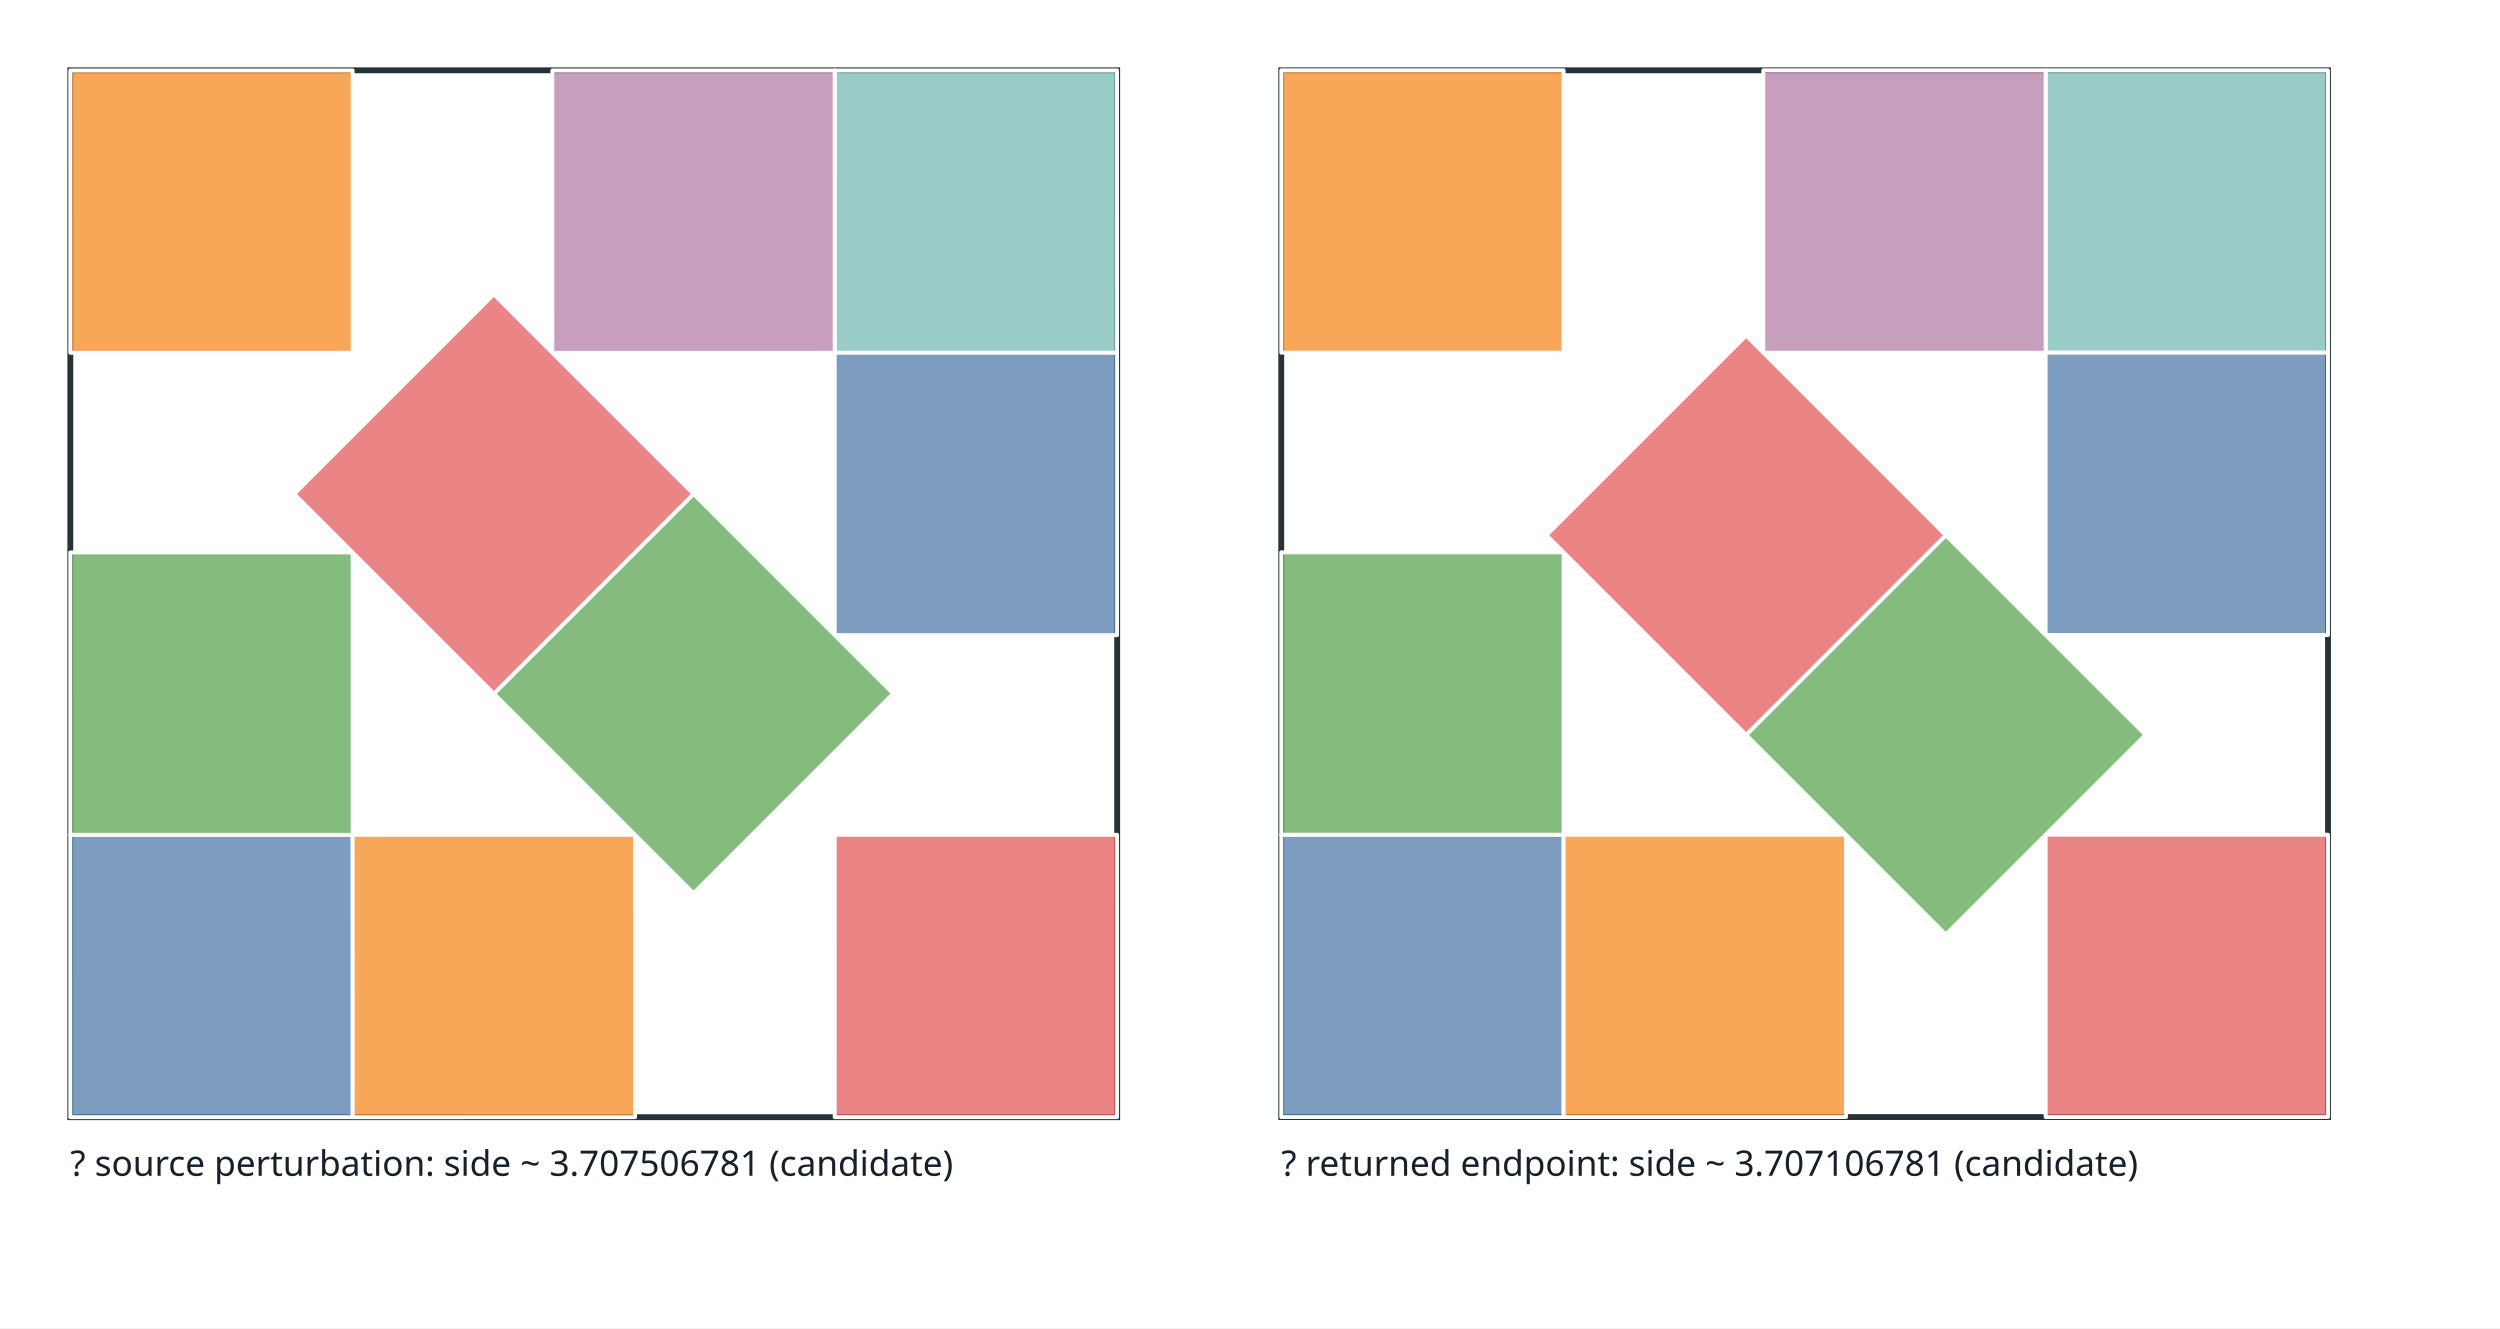
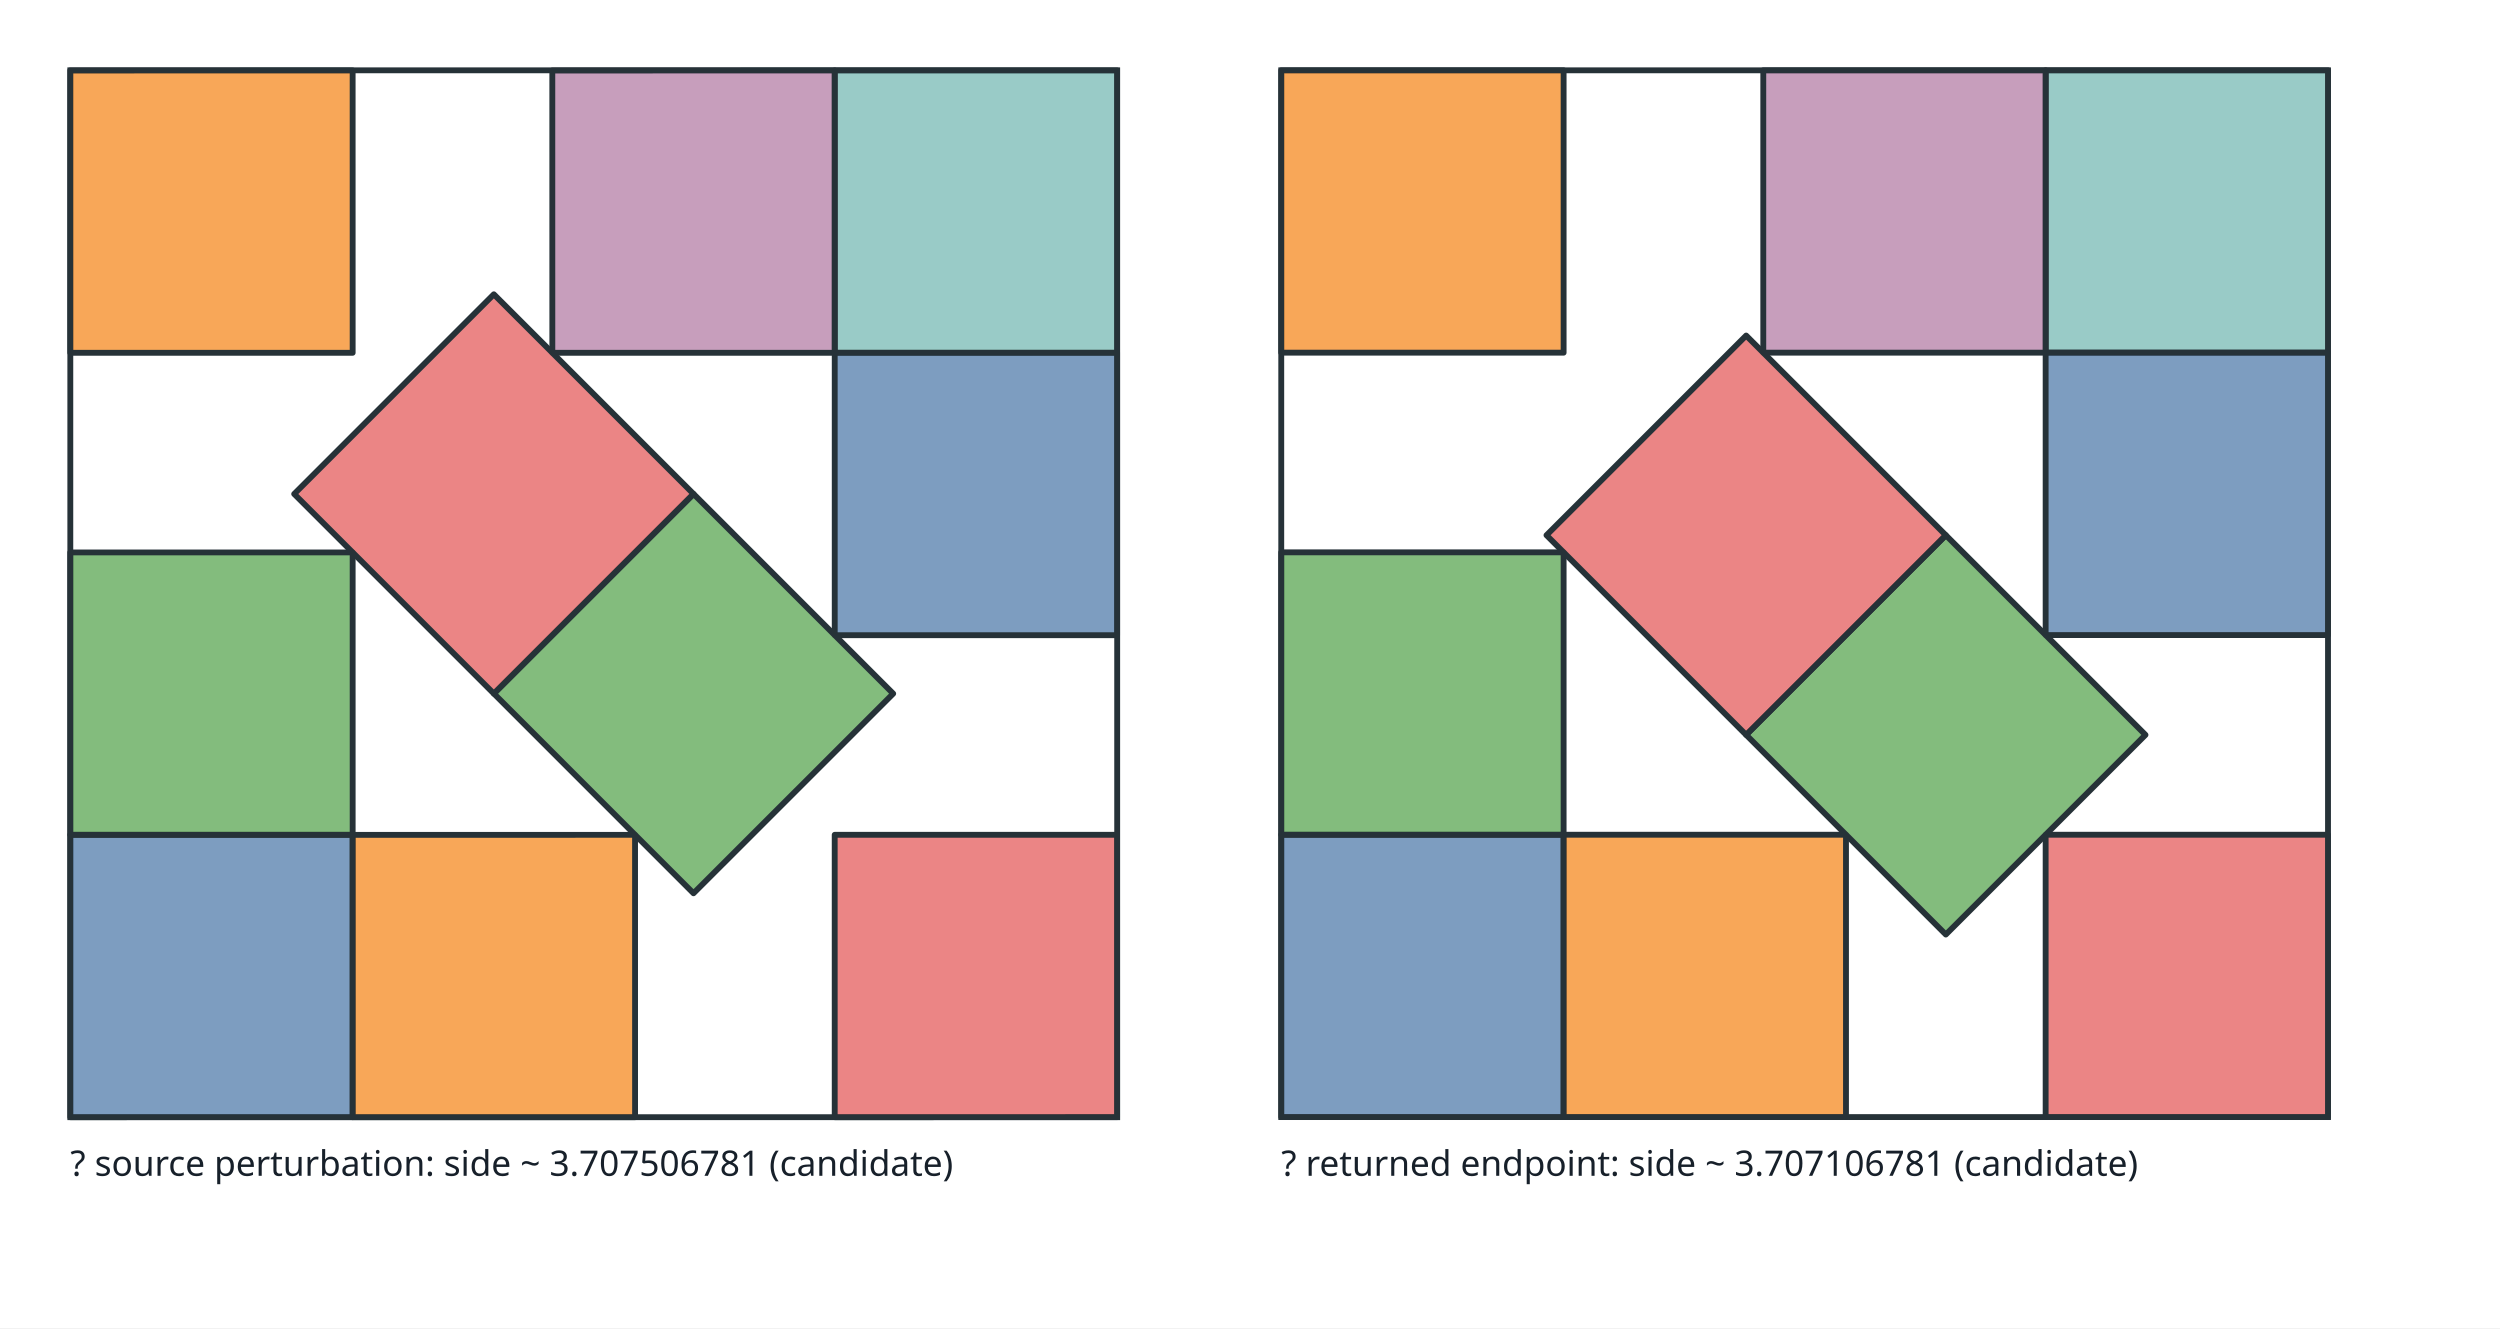
<svg xmlns="http://www.w3.org/2000/svg" width="1280" height="680" viewBox="0 0 1280 680" role="img" aria-labelledby="figure-title figure-description" data-static-fallback="final">
  <rect width="1280" height="680" fill="#ffffff" />
  <g id="panel-0" data-panel="source perturbation">
    <rect x="36" y="36" width="536" height="536" fill="none" stroke="#263238" stroke-width="3" vector-effect="non-scaling-stroke" />
-     <polygon points="35.99,571.991 180.562,571.988 180.559,427.417 35.987,427.42" fill-opacity="0.72" stroke-linejoin="round" fill="#4c78a8" stroke="#ffffff" stroke-width="2" vector-effect="non-scaling-stroke" />
-     <polygon points="180.585,572.017 325.157,572.005 325.144,427.433 180.572,427.446" fill-opacity="0.72" stroke-linejoin="round" fill="#f58518" stroke="#ffffff" stroke-width="2" vector-effect="non-scaling-stroke" />
-     <polygon points="35.991,427.418 180.563,427.415 180.56,282.844 35.989,282.846" fill-opacity="0.72" stroke-linejoin="round" fill="#54a24b" stroke="#ffffff" stroke-width="2" vector-effect="non-scaling-stroke" />
-     <polygon points="427.377,571.995 571.948,571.987 571.941,427.415 427.369,427.423" fill-opacity="0.72" stroke-linejoin="round" fill="#e45756" stroke="#ffffff" stroke-width="2" vector-effect="non-scaling-stroke" />
-     <polygon points="427.371,180.623 571.942,180.615 571.934,36.043 427.362,36.052" fill-opacity="0.72" stroke-linejoin="round" fill="#72b7b2" stroke="#ffffff" stroke-width="2" vector-effect="non-scaling-stroke" />
-     <polygon points="282.795,180.64 427.367,180.627 427.353,36.055 282.782,36.068" fill-opacity="0.72" stroke-linejoin="round" fill="#b279a2" stroke="#ffffff" stroke-width="2" vector-effect="non-scaling-stroke" />
-     <polygon points="427.385,325.21 571.957,325.207 571.953,180.635 427.382,180.638" fill-opacity="0.72" stroke-linejoin="round" fill="#4c78a8" stroke="#ffffff" stroke-width="2" vector-effect="non-scaling-stroke" />
-     <polygon points="35.992,180.638 180.564,180.626 180.552,36.055 35.981,36.066" fill-opacity="0.72" stroke-linejoin="round" fill="#f58518" stroke="#ffffff" stroke-width="2" vector-effect="non-scaling-stroke" />
-     <polygon points="355.078,457.358 457.315,355.14 355.097,252.903 252.86,355.121" fill-opacity="0.72" stroke-linejoin="round" fill="#54a24b" stroke="#ffffff" stroke-width="2" vector-effect="non-scaling-stroke" />
-     <polygon points="252.858,355.135 355.077,252.899 252.841,150.68 150.622,252.916" fill-opacity="0.72" stroke-linejoin="round" fill="#e45756" stroke="#ffffff" stroke-width="2" vector-effect="non-scaling-stroke" />
+     <polygon points="35.99,571.991 180.562,571.988 180.559,427.417 35.987,427.42" fill-opacity="0.72" stroke-linejoin="round" fill="#4c78a8" stroke="#263238" stroke-width="3" vector-effect="non-scaling-stroke" />
+     <polygon points="180.585,572.017 325.157,572.005 325.144,427.433 180.572,427.446" fill-opacity="0.72" stroke-linejoin="round" fill="#f58518" stroke="#263238" stroke-width="3" vector-effect="non-scaling-stroke" />
+     <polygon points="35.991,427.418 180.563,427.415 180.56,282.844 35.989,282.846" fill-opacity="0.72" stroke-linejoin="round" fill="#54a24b" stroke="#263238" stroke-width="3" vector-effect="non-scaling-stroke" />
+     <polygon points="427.377,571.995 571.948,571.987 571.941,427.415 427.369,427.423" fill-opacity="0.72" stroke-linejoin="round" fill="#e45756" stroke="#263238" stroke-width="3" vector-effect="non-scaling-stroke" />
+     <polygon points="427.371,180.623 571.942,180.615 571.934,36.043 427.362,36.052" fill-opacity="0.72" stroke-linejoin="round" fill="#72b7b2" stroke="#263238" stroke-width="3" vector-effect="non-scaling-stroke" />
+     <polygon points="282.795,180.64 427.367,180.627 427.353,36.055 282.782,36.068" fill-opacity="0.72" stroke-linejoin="round" fill="#b279a2" stroke="#263238" stroke-width="3" vector-effect="non-scaling-stroke" />
+     <polygon points="427.385,325.21 571.957,325.207 571.953,180.635 427.382,180.638" fill-opacity="0.72" stroke-linejoin="round" fill="#4c78a8" stroke="#263238" stroke-width="3" vector-effect="non-scaling-stroke" />
+     <polygon points="35.992,180.638 180.564,180.626 180.552,36.055 35.981,36.066" fill-opacity="0.72" stroke-linejoin="round" fill="#f58518" stroke="#263238" stroke-width="3" vector-effect="non-scaling-stroke" />
+     <polygon points="355.078,457.358 457.315,355.14 355.097,252.903 252.86,355.121" fill-opacity="0.72" stroke-linejoin="round" fill="#54a24b" stroke="#263238" stroke-width="3" vector-effect="non-scaling-stroke" />
+     <polygon points="252.858,355.135 355.077,252.899 252.841,150.68 150.622,252.916" fill-opacity="0.72" stroke-linejoin="round" fill="#e45756" stroke="#263238" stroke-width="3" vector-effect="non-scaling-stroke" />
  </g>
  <text x="36" y="602" font-size="18" font-family="system-ui, sans-serif" fill="#17202a" data-evidence="candidate" stroke-dasharray="8 5">? source perturbation: side ~ 3.707506781 (candidate)</text>
  <g id="panel-1" data-panel="returned endpoint">
    <rect x="656" y="36" width="535.942" height="535.942" fill="none" stroke="#263238" stroke-width="3" vector-effect="non-scaling-stroke" />
-     <polygon points="656,571.942 800.572,571.942 800.572,427.371 656,427.371" fill-opacity="0.72" stroke-linejoin="round" fill="#4c78a8" stroke="#ffffff" stroke-width="2" vector-effect="non-scaling-stroke" />
-     <polygon points="800.572,571.942 945.143,571.942 945.143,427.371 800.572,427.371" fill-opacity="0.72" stroke-linejoin="round" fill="#f58518" stroke="#ffffff" stroke-width="2" vector-effect="non-scaling-stroke" />
-     <polygon points="656,427.371 800.572,427.371 800.572,282.799 656,282.799" fill-opacity="0.72" stroke-linejoin="round" fill="#54a24b" stroke="#ffffff" stroke-width="2" vector-effect="non-scaling-stroke" />
-     <polygon points="1047.371,571.942 1191.942,571.942 1191.942,427.371 1047.371,427.371" fill-opacity="0.72" stroke-linejoin="round" fill="#e45756" stroke="#ffffff" stroke-width="2" vector-effect="non-scaling-stroke" />
-     <polygon points="1047.371,180.572 1191.942,180.572 1191.942,36 1047.371,36" fill-opacity="0.72" stroke-linejoin="round" fill="#72b7b2" stroke="#ffffff" stroke-width="2" vector-effect="non-scaling-stroke" />
-     <polygon points="902.799,180.572 1047.371,180.572 1047.371,36 902.799,36" fill-opacity="0.72" stroke-linejoin="round" fill="#b279a2" stroke="#ffffff" stroke-width="2" vector-effect="non-scaling-stroke" />
-     <polygon points="1047.371,325.143 1191.942,325.143 1191.942,180.572 1047.371,180.572" fill-opacity="0.72" stroke-linejoin="round" fill="#4c78a8" stroke="#ffffff" stroke-width="2" vector-effect="non-scaling-stroke" />
-     <polygon points="656,180.572 800.572,180.572 800.572,36 656,36" fill-opacity="0.72" stroke-linejoin="round" fill="#f58518" stroke="#ffffff" stroke-width="2" vector-effect="non-scaling-stroke" />
-     <polygon points="996.257,478.484 1098.484,376.257 996.257,274.029 894.029,376.257" fill-opacity="0.72" stroke-linejoin="round" fill="#54a24b" stroke="#ffffff" stroke-width="2" vector-effect="non-scaling-stroke" />
-     <polygon points="894.029,376.257 996.257,274.029 894.029,171.802 791.802,274.029" fill-opacity="0.72" stroke-linejoin="round" fill="#e45756" stroke="#ffffff" stroke-width="2" vector-effect="non-scaling-stroke" />
+     <polygon points="656,571.942 800.572,571.942 800.572,427.371 656,427.371" fill-opacity="0.72" stroke-linejoin="round" fill="#4c78a8" stroke="#263238" stroke-width="3" vector-effect="non-scaling-stroke" />
+     <polygon points="800.572,571.942 945.143,571.942 945.143,427.371 800.572,427.371" fill-opacity="0.72" stroke-linejoin="round" fill="#f58518" stroke="#263238" stroke-width="3" vector-effect="non-scaling-stroke" />
+     <polygon points="656,427.371 800.572,427.371 800.572,282.799 656,282.799" fill-opacity="0.72" stroke-linejoin="round" fill="#54a24b" stroke="#263238" stroke-width="3" vector-effect="non-scaling-stroke" />
+     <polygon points="1047.371,571.942 1191.942,571.942 1191.942,427.371 1047.371,427.371" fill-opacity="0.72" stroke-linejoin="round" fill="#e45756" stroke="#263238" stroke-width="3" vector-effect="non-scaling-stroke" />
+     <polygon points="1047.371,180.572 1191.942,180.572 1191.942,36 1047.371,36" fill-opacity="0.72" stroke-linejoin="round" fill="#72b7b2" stroke="#263238" stroke-width="3" vector-effect="non-scaling-stroke" />
+     <polygon points="902.799,180.572 1047.371,180.572 1047.371,36 902.799,36" fill-opacity="0.72" stroke-linejoin="round" fill="#b279a2" stroke="#263238" stroke-width="3" vector-effect="non-scaling-stroke" />
+     <polygon points="1047.371,325.143 1191.942,325.143 1191.942,180.572 1047.371,180.572" fill-opacity="0.72" stroke-linejoin="round" fill="#4c78a8" stroke="#263238" stroke-width="3" vector-effect="non-scaling-stroke" />
+     <polygon points="656,180.572 800.572,180.572 800.572,36 656,36" fill-opacity="0.72" stroke-linejoin="round" fill="#f58518" stroke="#263238" stroke-width="3" vector-effect="non-scaling-stroke" />
+     <polygon points="996.257,478.484 1098.484,376.257 996.257,274.029 894.029,376.257" fill-opacity="0.72" stroke-linejoin="round" fill="#54a24b" stroke="#263238" stroke-width="3" vector-effect="non-scaling-stroke" />
+     <polygon points="894.029,376.257 996.257,274.029 894.029,171.802 791.802,274.029" fill-opacity="0.72" stroke-linejoin="round" fill="#e45756" stroke="#263238" stroke-width="3" vector-effect="non-scaling-stroke" />
  </g>
  <text x="656" y="602" font-size="18" font-family="system-ui, sans-serif" fill="#17202a" data-evidence="candidate" stroke-dasharray="8 5">? returned endpoint: side ~ 3.707106781 (candidate)</text>
</svg>
